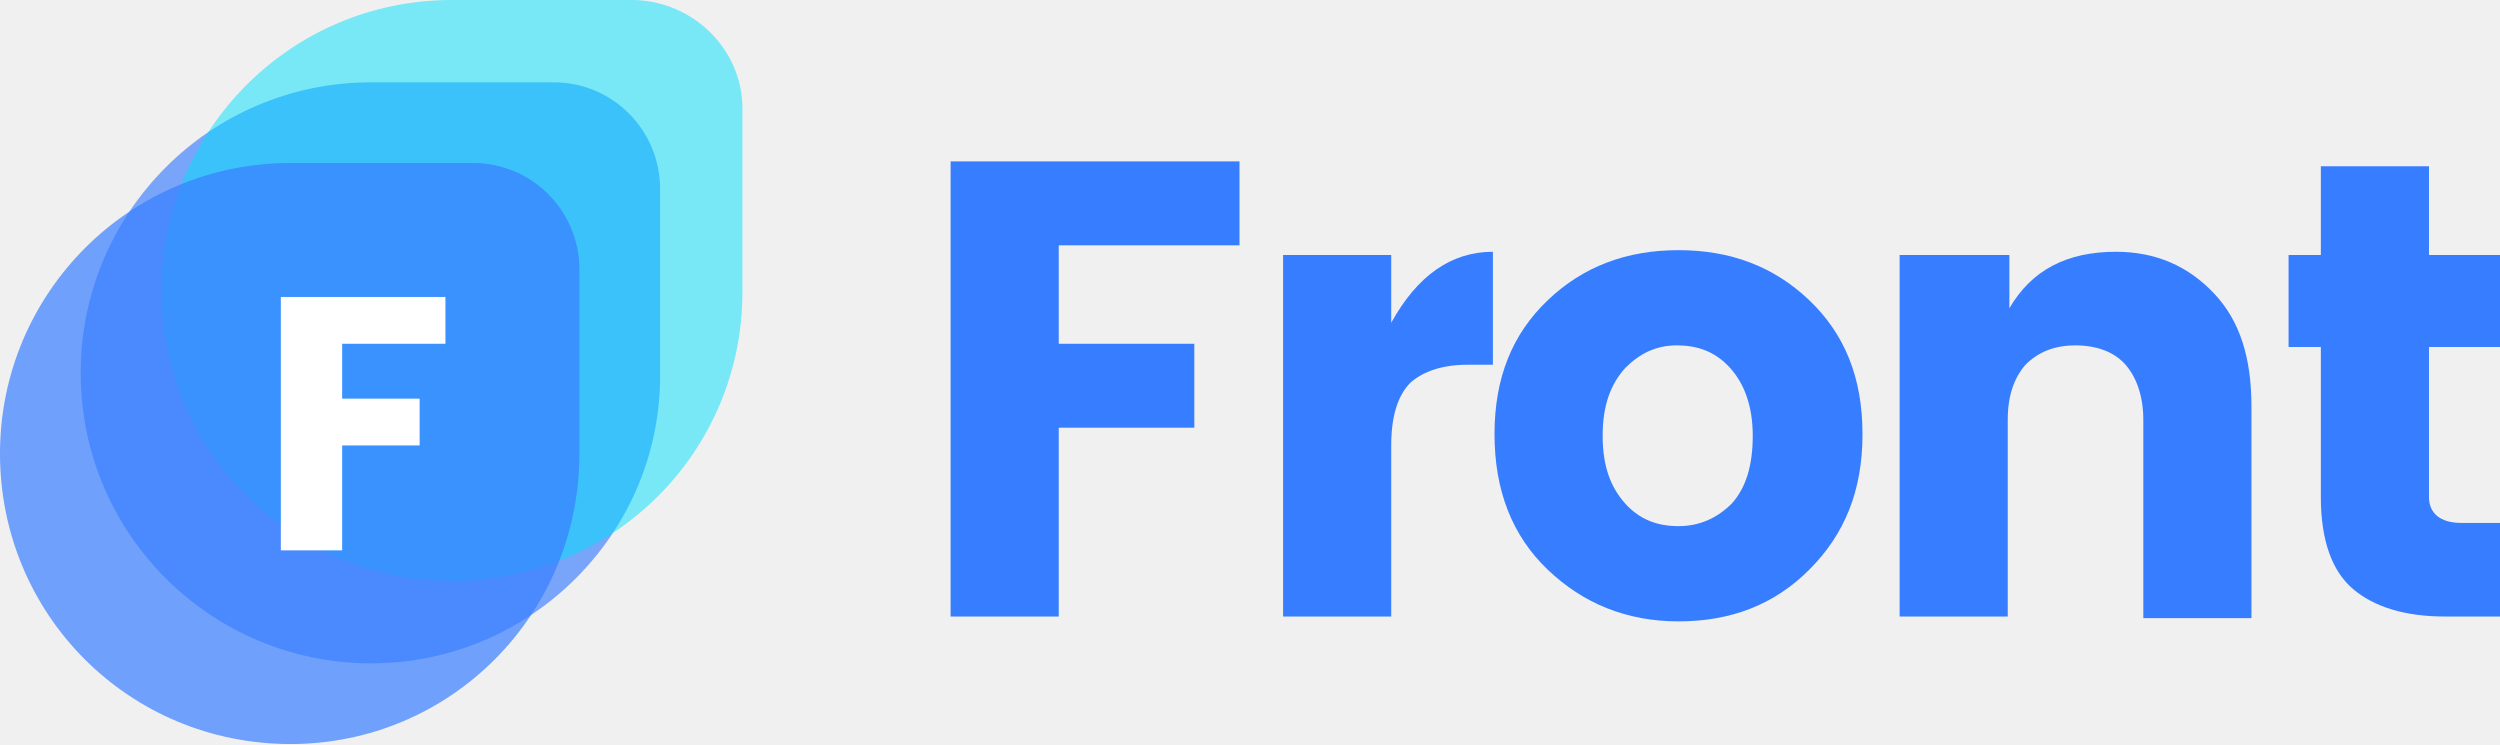
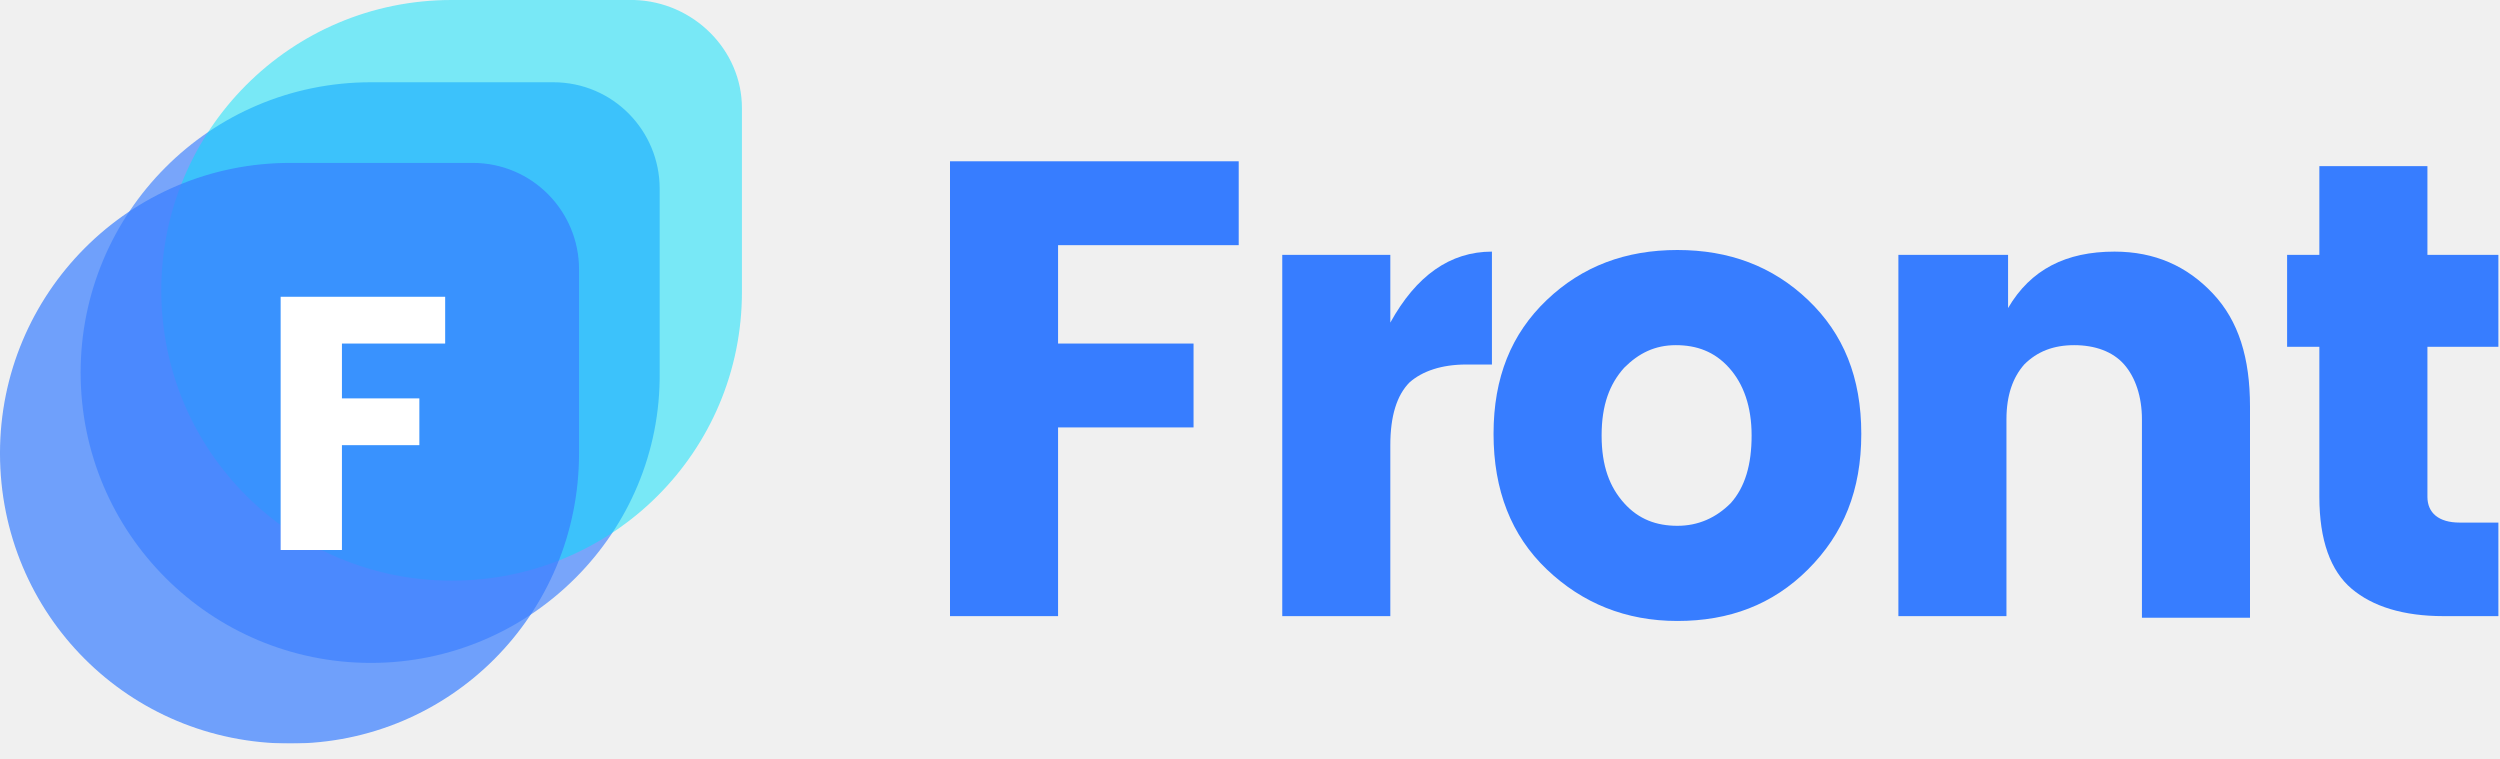
- <svg xmlns="http://www.w3.org/2000/svg" version="1.1" id="Layer_1" x="0px" y="0px" viewBox="0 0 154.9 46.1" style="enable-background:new 0 0 154.9 46.1;" xml:space="preserve">
-   <style type="text/css">
- 	.st0{fill:#377dff;}
- 	.st1{opacity:0.65; fill:#377dff; enable-background:new;}
- 	.st2{opacity:0.5; fill:#00DFFC; enable-background:new;}
- 	.st3{opacity:0.7; fill:#377dff; enable-background:new;}
- 	.st4{fill:#FFFFFF;}
- </style>
-   <path class="st0" d="M58.9,38.2V10h17.9v5.2H65.6v6.1H74v5.2h-8.4v11.7H58.9z" />
-   <path class="st0" d="M86.2,15.8V20c1.6-2.9,3.7-4.4,6.3-4.4v7h-1.6c-1.5,0-2.7,0.4-3.5,1.1c-0.8,0.8-1.2,2.1-1.2,3.9v10.6h-6.7V15.8  H86.2z" />
-   <path class="st0" d="M95.9,35.3c-2.2-2.1-3.3-4.9-3.3-8.4c0-3.5,1.1-6.2,3.3-8.3c2.2-2.1,4.9-3.1,8.1-3.1s5.9,1,8.1,3.1  s3.3,4.8,3.3,8.3s-1.1,6.2-3.3,8.4s-4.9,3.2-8.1,3.2S98.1,37.4,95.9,35.3z M107.3,31.2c0.9-1,1.3-2.4,1.3-4.2s-0.5-3.2-1.4-4.2  s-2-1.4-3.3-1.4s-2.3,0.5-3.2,1.4c-0.9,1-1.4,2.3-1.4,4.2s0.5,3.2,1.4,4.2s2,1.4,3.3,1.4S106.4,32.1,107.3,31.2z" />
-   <path class="st0" d="M124.5,15.8v3.3c1.4-2.4,3.6-3.5,6.6-3.5c2.5,0,4.5,0.9,6.1,2.6s2.3,4,2.3,7v13.1h-6.7V26  c0-1.4-0.4-2.6-1.1-3.4c-0.7-0.8-1.8-1.2-3.1-1.2s-2.3,0.4-3.1,1.2c-0.7,0.8-1.1,1.9-1.1,3.4v12.2h-6.7V15.8H124.5z" />
-   <path class="st0" d="M152.5,32.4h2.4v5.8h-3.4c-2.5,0-4.4-0.6-5.7-1.7c-1.3-1.1-2-3-2-5.7v-9.3h-2v-5.7h2v-5.5h6.7v5.5h4.4v5.7h-4.4  v9.3C150.5,31.8,151.2,32.4,152.5,32.4z" />
-   <path class="st1" d="M23,41.1L23,41.1c-9.9,0-18-8-18-18l0,0c0-9.9,8-18,18-18h11.3c3.7,0,6.6,3,6.6,6.6v11.4  C41,33,32.9,41.1,23,41.1z" />
-   <path class="st2" d="M28,36L28,36c-9.9,0-18-8-18-18l0,0c0-9.9,8-18,18-18h11.3C43,0.1,46,3.1,46,6.7v11.4C46,28,38,36,28,36z" />
-   <path class="st3" d="M18,46.1L18,46.1c-10,0-18-8-18-18l0,0c0-9.9,8-18,18-18h11.3c3.7,0,6.6,3,6.6,6.6v11.4  C35.9,38.1,27.9,46.1,18,46.1z" />
-   <path class="st4" d="M17.4,34.1V18.4h10.2v2.9h-6.4v3.4H26v2.9h-4.8v6.5H17.4z" />
+ <svg xmlns="http://www.w3.org/2000/svg" width="155" height="47" viewBox="0 0 155 47" fill="none">
+   <g clip-path="url(#clip0)">
+     <path d="M58.9 38.2V10H76.8V15.2H65.6V21.3H74V26.5H65.6V38.2H58.9V38.2Z" fill="#377dff" />
+     <path d="M86.2 15.8V20C87.8 17.1 89.9 15.6 92.5 15.6V22.6H90.9C89.4 22.6 88.2 23 87.4 23.7C86.6 24.5 86.2 25.8 86.2 27.6V38.2H79.5V15.8H86.2Z" fill="#377dff" />
+     <path d="M95.9 35.3C93.7 33.2 92.6 30.4 92.6 26.9C92.6 23.4 93.7 20.7 95.9 18.6C98.1 16.5 100.8 15.5 104 15.5C107.2 15.5 109.9 16.5 112.1 18.6C114.3 20.7 115.4 23.4 115.4 26.9C115.4 30.4 114.3 33.1 112.1 35.3C109.9 37.5 107.2 38.5 104 38.5C100.8 38.5 98.1 37.4 95.9 35.3ZM107.3 31.2C108.2 30.2 108.6 28.8 108.6 27C108.6 25.2 108.1 23.8 107.2 22.8C106.3 21.8 105.2 21.4 103.9 21.4C102.6 21.4 101.6 21.9 100.7 22.8C99.8 23.8 99.3 25.1 99.3 27C99.3 28.9 99.8 30.2 100.7 31.2C101.6 32.2 102.7 32.6 104 32.6C105.3 32.6 106.4 32.1 107.3 31.2Z" fill="#377dff" />
+     <path d="M124.5 15.8V19.1C125.9 16.7 128.1 15.6 131.1 15.6C133.6 15.6 135.6 16.5 137.2 18.2C138.8 19.9 139.5 22.2 139.5 25.2V38.3H132.8V26C132.8 24.6 132.4 23.4 131.7 22.6C131 21.8 129.9 21.4 128.6 21.4C127.3 21.4 126.3 21.8 125.5 22.6C124.8 23.4 124.4 24.5 124.4 26V38.2H117.7V15.8H124.5Z" fill="#377dff" />
+     <path d="M152.5 32.4H154.9V38.2H151.5C149 38.2 147.1 37.6 145.8 36.5C144.5 35.4 143.8 33.5 143.8 30.8V21.5H141.8V15.8H143.8V10.3H150.5V15.8H154.9V21.5H150.5V30.8C150.5 31.8 151.2 32.4 152.5 32.4Z" fill="#377dff" />
+     <path opacity="0.65" d="M23 41.1C13.1 41.1 5 33.1 5 23.1C5 13.2 13 5.1 23 5.1H34.3C38 5.1 40.9 8.1 40.9 11.7V23.1C41 33 32.9 41.1 23 41.1Z" fill="#377dff" />
+     <path opacity="0.5" d="M28 36C18.1 36 10 28 10 18C10 8.1 18 0 28 0H39.3C43 0.1 46 3.1 46 6.7V18.1C46 28 38 36 28 36Z" fill="#00DFFC" />
+     <path opacity="0.7" d="M18 46.1C8 46.1 0 38.1 0 28.1C0 18.2 8 10.1 18 10.1H29.3C33 10.1 35.9 13.1 35.9 16.7V28.1C35.9 38.1 27.9 46.1 18 46.1Z" fill="#377dff" />
+     <path d="M17.4 34.1V18.4H27.6V21.3H21.2V24.7H26V27.6H21.2V34.1H17.4V34.1Z" fill="white" />
+   </g>
+   <defs>
+     <clipPath id="clip0">
+       <rect width="154.9" height="46.1" fill="white" />
+     </clipPath>
+   </defs>
</svg>
